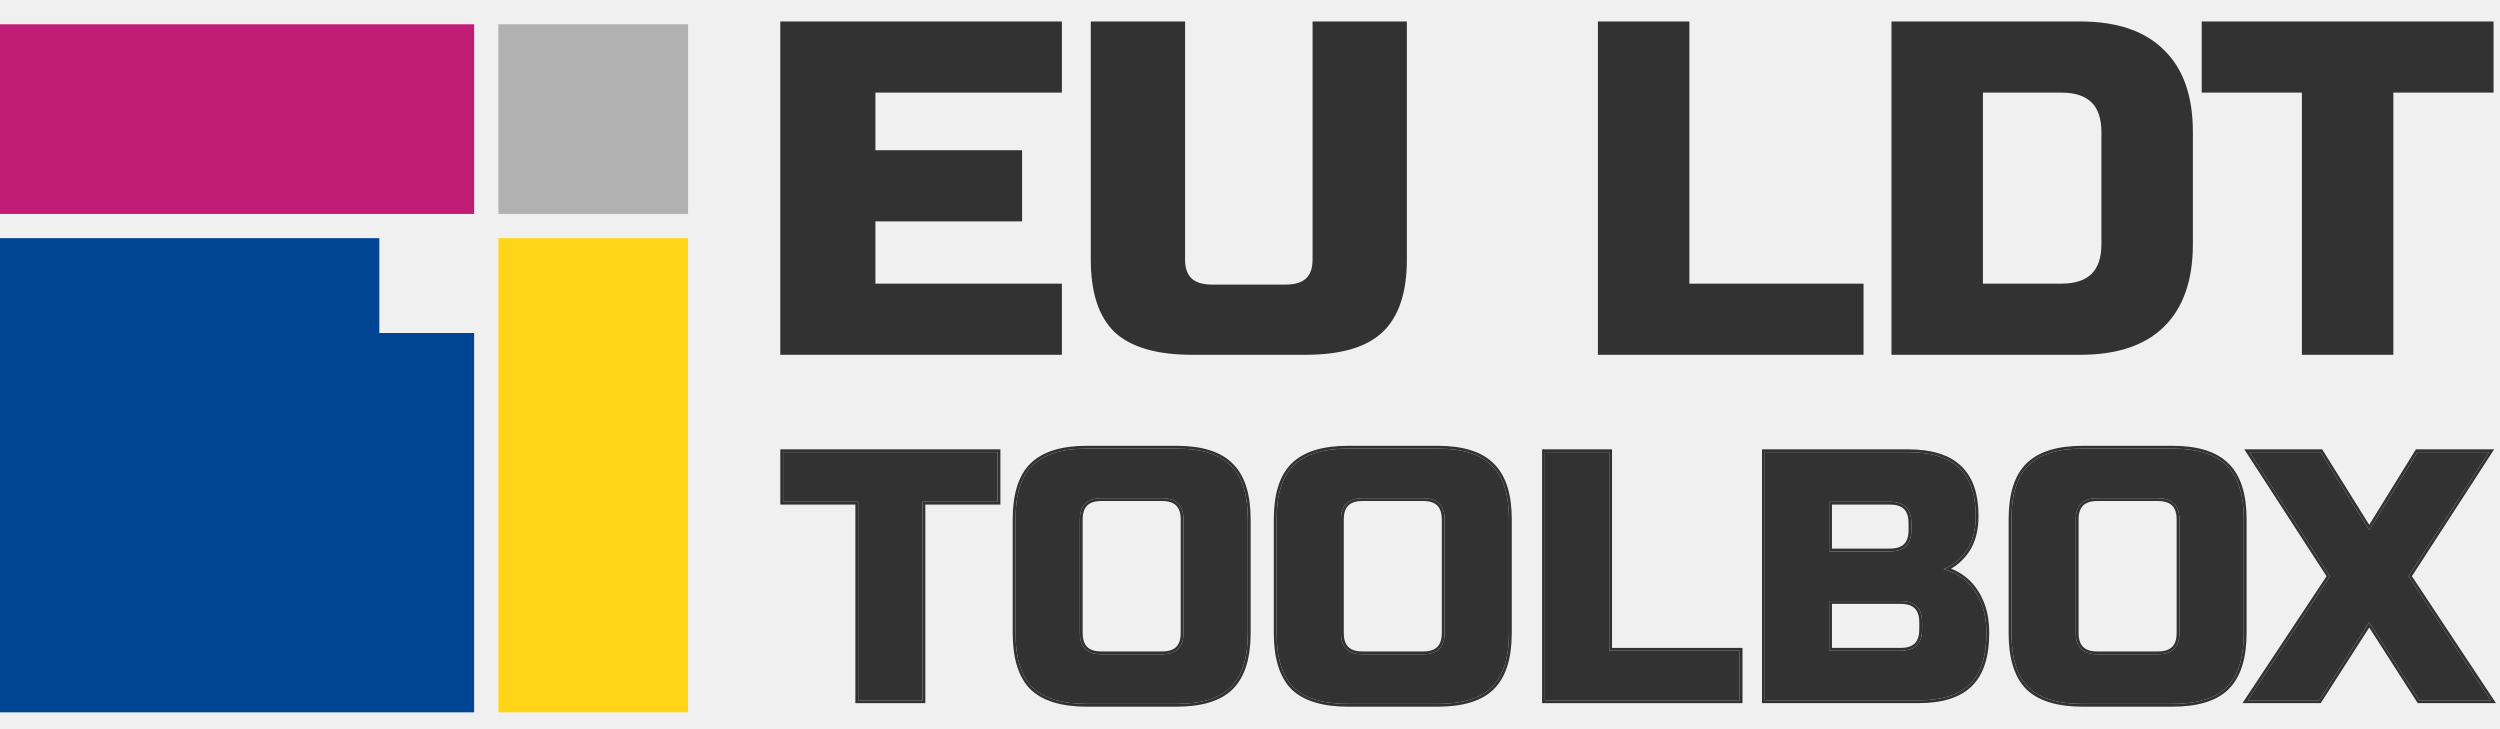
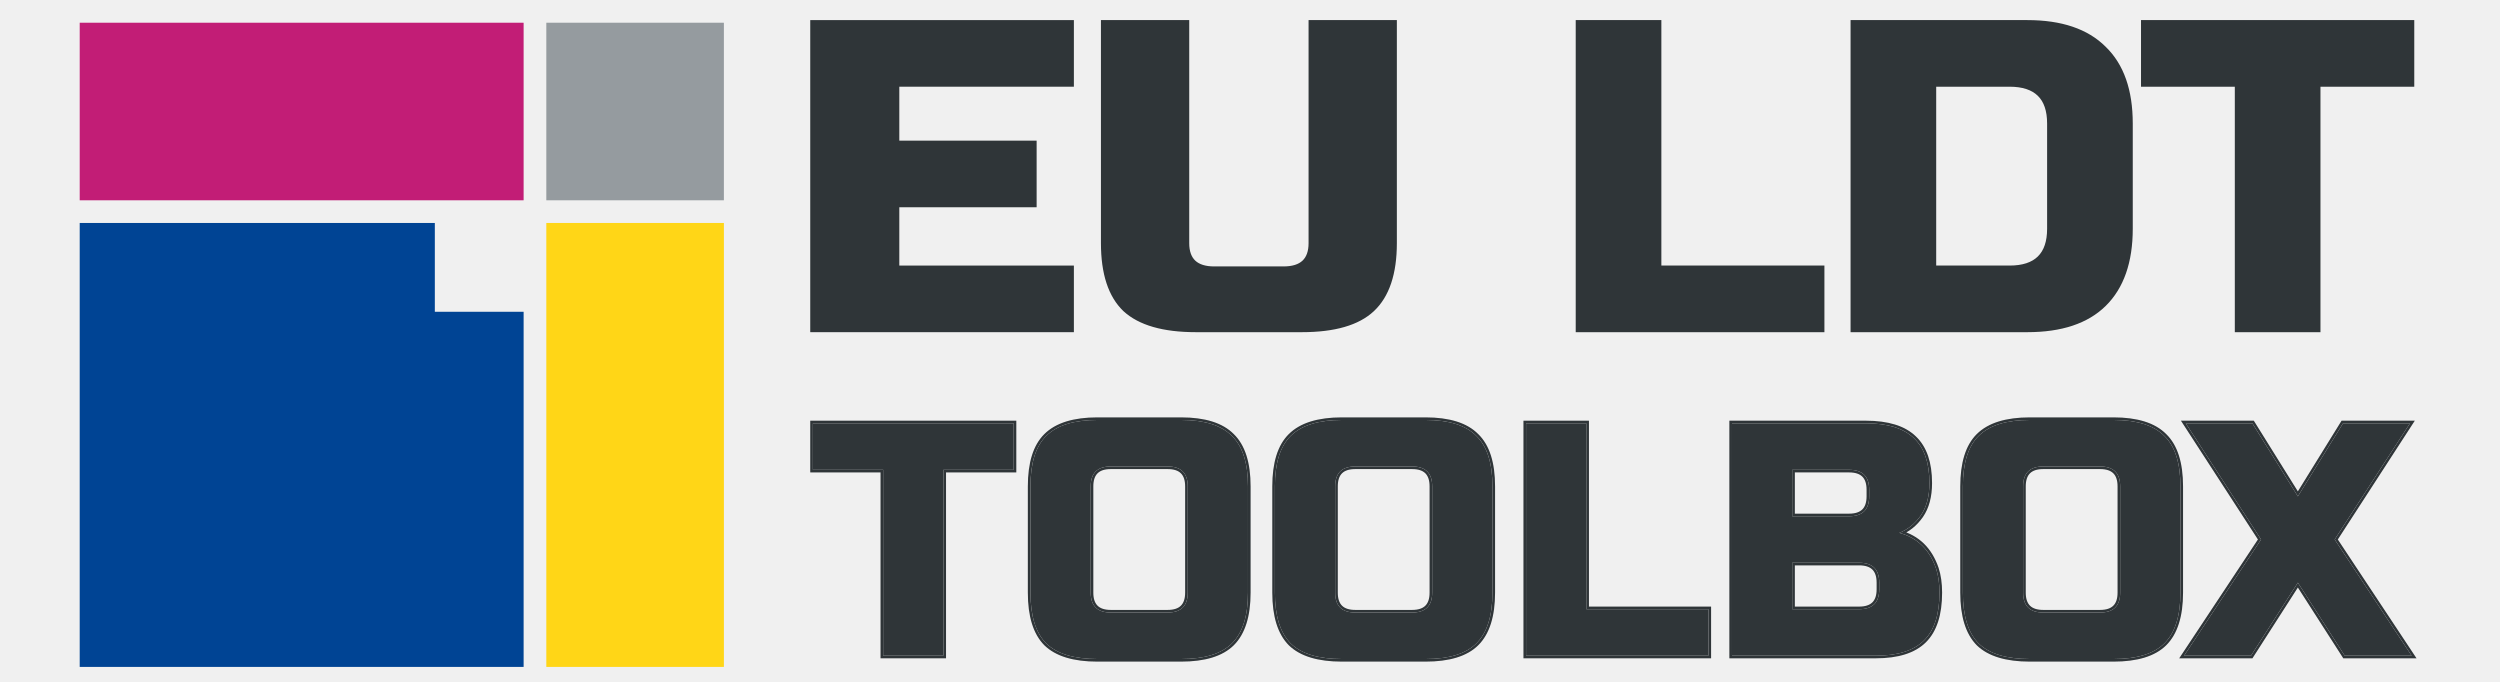
- <svg xmlns="http://www.w3.org/2000/svg" width="103" height="30" viewBox="0 0 103 30" fill="none">
+ <svg xmlns="http://www.w3.org/2000/svg" width="102.68" height="28" viewBox="0 0 103 30" fill="none">
  <path d="M0 8.814L19.535 8.814V1L0 1L0 8.814Z" fill="#C21D76" />
-   <path d="M28.348 8.814H20.534V1H28.348V8.814Z" fill="#B1B1B1" />
+   <path d="M28.348 8.814H20.534V1H28.348V8.814Z" fill="#959B9F" />
  <path fill-rule="evenodd" clip-rule="evenodd" d="M15.628 9.812H0V29.348H19.535V13.72H15.628V9.812Z" fill="#004494" />
  <path d="M20.534 9.812V29.348H28.348V9.812H20.534Z" fill="#FFD617" />
-   <mask id="path-5-outside-1_2731_83524" maskUnits="userSpaceOnUse" x="31.264" y="17.482" width="72" height="12" fill="black">
+   <mask id="path-5-outside-1_1337_62856" maskUnits="userSpaceOnUse" x="31.264" y="17.482" width="72" height="12" fill="black">
    <rect fill="white" x="31.264" y="17.482" width="72" height="12" />
-     <path d="M38.008 28.854H35.357V20.673H32.264V18.628H41.101V20.673H38.008V28.854Z" />
-     <path d="M48.761 21.404C48.761 20.82 48.466 20.527 47.877 20.527H45.373C44.784 20.527 44.49 20.82 44.49 21.404V26.078C44.49 26.663 44.784 26.955 45.373 26.955H47.877C48.466 26.955 48.761 26.663 48.761 26.078V21.404ZM51.411 26.078C51.411 27.101 51.176 27.846 50.705 28.313C50.243 28.771 49.497 29 48.466 29H44.784C43.753 29 43.002 28.771 42.531 28.313C42.069 27.846 41.839 27.101 41.839 26.078V21.404C41.839 20.381 42.069 19.641 42.531 19.183C43.002 18.716 43.753 18.482 44.784 18.482H48.466C49.497 18.482 50.243 18.716 50.705 19.183C51.176 19.641 51.411 20.381 51.411 21.404V26.078Z" />
-     <path d="M59.518 21.404C59.518 20.82 59.224 20.527 58.635 20.527H56.131C55.542 20.527 55.248 20.82 55.248 21.404V26.078C55.248 26.663 55.542 26.955 56.131 26.955H58.635C59.224 26.955 59.518 26.663 59.518 26.078V21.404ZM62.169 26.078C62.169 27.101 61.934 27.846 61.462 28.313C61.001 28.771 60.255 29 59.224 29H55.542C54.511 29 53.76 28.771 53.289 28.313C52.827 27.846 52.596 27.101 52.596 26.078V21.404C52.596 20.381 52.827 19.641 53.289 19.183C53.76 18.716 54.511 18.482 55.542 18.482H59.224C60.255 18.482 61.001 18.716 61.462 19.183C61.934 19.641 62.169 20.381 62.169 21.404V26.078Z" />
+     <path d="M38.008 28.854H35.357V20.674H32.264V18.628H41.101V20.674H38.008V28.854Z" />
+     <path d="M48.761 21.404C48.761 20.82 48.466 20.527 47.877 20.527H45.373C44.784 20.527 44.49 20.82 44.49 21.404V26.079C44.49 26.663 44.784 26.955 45.373 26.955H47.877C48.466 26.955 48.761 26.663 48.761 26.079V21.404ZM51.411 26.079C51.411 27.101 51.176 27.846 50.705 28.314C50.243 28.771 49.497 29 48.466 29H44.784C43.753 29 43.002 28.771 42.531 28.314C42.069 27.846 41.839 27.101 41.839 26.079V21.404C41.839 20.381 42.069 19.641 42.531 19.184C43.002 18.716 43.753 18.482 44.784 18.482H48.466C49.497 18.482 50.243 18.716 50.705 19.184C51.176 19.641 51.411 20.381 51.411 21.404V26.079Z" />
+     <path d="M59.518 21.404C59.518 20.82 59.224 20.527 58.635 20.527H56.131C55.542 20.527 55.248 20.82 55.248 21.404V26.079C55.248 26.663 55.542 26.955 56.131 26.955H58.635C59.224 26.955 59.518 26.663 59.518 26.079V21.404ZM62.169 26.079C62.169 27.101 61.934 27.846 61.462 28.314C61.001 28.771 60.255 29 59.224 29H55.542C54.511 29 53.76 28.771 53.289 28.314C52.827 27.846 52.596 27.101 52.596 26.079V21.404C52.596 20.381 52.827 19.641 53.289 19.184C53.76 18.716 54.511 18.482 55.542 18.482H59.224C60.255 18.482 61.001 18.716 61.462 19.184C61.934 19.641 62.169 20.381 62.169 21.404V26.079Z" />
    <path d="M66.3 26.809H71.675V28.854H63.649V18.628H66.3V26.809Z" />
-     <path d="M72.71 18.628H78.601C79.563 18.628 80.27 18.847 80.721 19.286C81.173 19.714 81.399 20.372 81.399 21.258C81.399 21.842 81.271 22.319 81.016 22.689C80.761 23.05 80.447 23.303 80.073 23.449C80.869 23.663 81.409 24.189 81.693 25.027C81.792 25.328 81.841 25.679 81.841 26.078C81.841 27.033 81.615 27.734 81.163 28.182C80.712 28.63 80.005 28.854 79.043 28.854H72.71V18.628ZM79.19 25.64C79.19 25.056 78.895 24.764 78.306 24.764H75.361V26.809H78.306C78.895 26.809 79.19 26.517 79.19 25.932V25.64ZM78.748 21.55C78.748 20.965 78.453 20.673 77.864 20.673H75.361V22.718H77.864C78.453 22.718 78.748 22.426 78.748 21.842V21.55Z" />
-     <path d="M89.793 21.404C89.793 20.82 89.498 20.527 88.909 20.527H86.406C85.817 20.527 85.522 20.82 85.522 21.404V26.078C85.522 26.663 85.817 26.955 86.406 26.955H88.909C89.498 26.955 89.793 26.663 89.793 26.078V21.404ZM92.444 26.078C92.444 27.101 92.208 27.846 91.737 28.313C91.275 28.771 90.529 29 89.498 29H85.817C84.786 29 84.034 28.771 83.563 28.313C83.102 27.846 82.871 27.101 82.871 26.078V21.404C82.871 20.381 83.102 19.641 83.563 19.183C84.034 18.716 84.786 18.482 85.817 18.482H89.498C90.529 18.482 91.275 18.716 91.737 19.183C92.208 19.641 92.444 20.381 92.444 21.404V26.078Z" />
+     <path d="M72.71 18.628H78.601C79.563 18.628 80.27 18.848 80.721 19.286C81.173 19.714 81.399 20.372 81.399 21.258C81.399 21.842 81.271 22.32 81.016 22.689C80.761 23.05 80.447 23.303 80.073 23.449C80.869 23.663 81.409 24.189 81.693 25.027C81.792 25.329 81.841 25.679 81.841 26.079C81.841 27.033 81.615 27.734 81.163 28.182C80.712 28.63 80.005 28.854 79.043 28.854H72.71V18.628ZM79.19 25.64C79.19 25.056 78.895 24.764 78.306 24.764H75.361V26.809H78.306C78.895 26.809 79.19 26.517 79.19 25.933V25.64ZM78.748 21.55C78.748 20.966 78.453 20.674 77.864 20.674H75.361V22.719H77.864C78.453 22.719 78.748 22.427 78.748 21.842V21.55Z" />
+     <path d="M89.793 21.404C89.793 20.82 89.498 20.527 88.909 20.527H86.406C85.817 20.527 85.522 20.82 85.522 21.404V26.079C85.522 26.663 85.817 26.955 86.406 26.955H88.909C89.498 26.955 89.793 26.663 89.793 26.079V21.404ZM92.444 26.079C92.444 27.101 92.208 27.846 91.737 28.314C91.275 28.771 90.529 29 89.498 29H85.817C84.786 29 84.034 28.771 83.563 28.314C83.102 27.846 82.871 27.101 82.871 26.079V21.404C82.871 20.381 83.102 19.641 83.563 19.184C84.034 18.716 84.786 18.482 85.817 18.482H89.498C90.529 18.482 91.275 18.716 91.737 19.184C92.208 19.641 92.444 20.381 92.444 21.404V26.079Z" />
    <path d="M99.6 18.628H102.546L99.232 23.741L102.619 28.854H99.674L97.612 25.64L95.55 28.854H92.605L95.992 23.741L92.678 18.628H95.609L97.612 21.842L99.6 18.628Z" />
  </mask>
-   <path d="M38.008 28.854H35.357V20.673H32.264V18.628H41.101V20.673H38.008V28.854Z" fill="#323232" />
-   <path d="M48.761 21.404C48.761 20.82 48.466 20.527 47.877 20.527H45.373C44.784 20.527 44.49 20.82 44.49 21.404V26.078C44.49 26.663 44.784 26.955 45.373 26.955H47.877C48.466 26.955 48.761 26.663 48.761 26.078V21.404ZM51.411 26.078C51.411 27.101 51.176 27.846 50.705 28.313C50.243 28.771 49.497 29 48.466 29H44.784C43.753 29 43.002 28.771 42.531 28.313C42.069 27.846 41.839 27.101 41.839 26.078V21.404C41.839 20.381 42.069 19.641 42.531 19.183C43.002 18.716 43.753 18.482 44.784 18.482H48.466C49.497 18.482 50.243 18.716 50.705 19.183C51.176 19.641 51.411 20.381 51.411 21.404V26.078Z" fill="#323232" />
-   <path d="M59.518 21.404C59.518 20.82 59.224 20.527 58.635 20.527H56.131C55.542 20.527 55.248 20.82 55.248 21.404V26.078C55.248 26.663 55.542 26.955 56.131 26.955H58.635C59.224 26.955 59.518 26.663 59.518 26.078V21.404ZM62.169 26.078C62.169 27.101 61.934 27.846 61.462 28.313C61.001 28.771 60.255 29 59.224 29H55.542C54.511 29 53.76 28.771 53.289 28.313C52.827 27.846 52.596 27.101 52.596 26.078V21.404C52.596 20.381 52.827 19.641 53.289 19.183C53.76 18.716 54.511 18.482 55.542 18.482H59.224C60.255 18.482 61.001 18.716 61.462 19.183C61.934 19.641 62.169 20.381 62.169 21.404V26.078Z" fill="#323232" />
-   <path d="M66.3 26.809H71.675V28.854H63.649V18.628H66.3V26.809Z" fill="#323232" />
-   <path d="M72.71 18.628H78.601C79.563 18.628 80.27 18.847 80.721 19.286C81.173 19.714 81.399 20.372 81.399 21.258C81.399 21.842 81.271 22.319 81.016 22.689C80.761 23.05 80.447 23.303 80.073 23.449C80.869 23.663 81.409 24.189 81.693 25.027C81.792 25.328 81.841 25.679 81.841 26.078C81.841 27.033 81.615 27.734 81.163 28.182C80.712 28.63 80.005 28.854 79.043 28.854H72.71V18.628ZM79.19 25.64C79.19 25.056 78.895 24.764 78.306 24.764H75.361V26.809H78.306C78.895 26.809 79.19 26.517 79.19 25.932V25.64ZM78.748 21.55C78.748 20.965 78.453 20.673 77.864 20.673H75.361V22.718H77.864C78.453 22.718 78.748 22.426 78.748 21.842V21.55Z" fill="#323232" />
-   <path d="M89.793 21.404C89.793 20.82 89.498 20.527 88.909 20.527H86.406C85.817 20.527 85.522 20.82 85.522 21.404V26.078C85.522 26.663 85.817 26.955 86.406 26.955H88.909C89.498 26.955 89.793 26.663 89.793 26.078V21.404ZM92.444 26.078C92.444 27.101 92.208 27.846 91.737 28.313C91.275 28.771 90.529 29 89.498 29H85.817C84.786 29 84.034 28.771 83.563 28.313C83.102 27.846 82.871 27.101 82.871 26.078V21.404C82.871 20.381 83.102 19.641 83.563 19.183C84.034 18.716 84.786 18.482 85.817 18.482H89.498C90.529 18.482 91.275 18.716 91.737 19.183C92.208 19.641 92.444 20.381 92.444 21.404V26.078Z" fill="#323232" />
-   <path d="M99.6 18.628H102.546L99.232 23.741L102.619 28.854H99.674L97.612 25.64L95.55 28.854H92.605L95.992 23.741L92.678 18.628H95.609L97.612 21.842L99.6 18.628Z" fill="#323232" />
-   <path d="M38.008 28.854H35.357V20.673H32.264V18.628H41.101V20.673H38.008V28.854Z" stroke="#323232" stroke-width="0.231" mask="url(#path-5-outside-1_2731_83524)" />
-   <path d="M48.761 21.404C48.761 20.82 48.466 20.527 47.877 20.527H45.373C44.784 20.527 44.49 20.82 44.49 21.404V26.078C44.49 26.663 44.784 26.955 45.373 26.955H47.877C48.466 26.955 48.761 26.663 48.761 26.078V21.404ZM51.411 26.078C51.411 27.101 51.176 27.846 50.705 28.313C50.243 28.771 49.497 29 48.466 29H44.784C43.753 29 43.002 28.771 42.531 28.313C42.069 27.846 41.839 27.101 41.839 26.078V21.404C41.839 20.381 42.069 19.641 42.531 19.183C43.002 18.716 43.753 18.482 44.784 18.482H48.466C49.497 18.482 50.243 18.716 50.705 19.183C51.176 19.641 51.411 20.381 51.411 21.404V26.078Z" stroke="#323232" stroke-width="0.231" mask="url(#path-5-outside-1_2731_83524)" />
-   <path d="M59.518 21.404C59.518 20.82 59.224 20.527 58.635 20.527H56.131C55.542 20.527 55.248 20.82 55.248 21.404V26.078C55.248 26.663 55.542 26.955 56.131 26.955H58.635C59.224 26.955 59.518 26.663 59.518 26.078V21.404ZM62.169 26.078C62.169 27.101 61.934 27.846 61.462 28.313C61.001 28.771 60.255 29 59.224 29H55.542C54.511 29 53.76 28.771 53.289 28.313C52.827 27.846 52.596 27.101 52.596 26.078V21.404C52.596 20.381 52.827 19.641 53.289 19.183C53.76 18.716 54.511 18.482 55.542 18.482H59.224C60.255 18.482 61.001 18.716 61.462 19.183C61.934 19.641 62.169 20.381 62.169 21.404V26.078Z" stroke="#323232" stroke-width="0.231" mask="url(#path-5-outside-1_2731_83524)" />
-   <path d="M66.3 26.809H71.675V28.854H63.649V18.628H66.3V26.809Z" stroke="#323232" stroke-width="0.231" mask="url(#path-5-outside-1_2731_83524)" />
-   <path d="M72.71 18.628H78.601C79.563 18.628 80.27 18.847 80.721 19.286C81.173 19.714 81.399 20.372 81.399 21.258C81.399 21.842 81.271 22.319 81.016 22.689C80.761 23.05 80.447 23.303 80.073 23.449C80.869 23.663 81.409 24.189 81.693 25.027C81.792 25.328 81.841 25.679 81.841 26.078C81.841 27.033 81.615 27.734 81.163 28.182C80.712 28.63 80.005 28.854 79.043 28.854H72.71V18.628ZM79.19 25.64C79.19 25.056 78.895 24.764 78.306 24.764H75.361V26.809H78.306C78.895 26.809 79.19 26.517 79.19 25.932V25.64ZM78.748 21.55C78.748 20.965 78.453 20.673 77.864 20.673H75.361V22.718H77.864C78.453 22.718 78.748 22.426 78.748 21.842V21.55Z" stroke="#323232" stroke-width="0.231" mask="url(#path-5-outside-1_2731_83524)" />
-   <path d="M89.793 21.404C89.793 20.82 89.498 20.527 88.909 20.527H86.406C85.817 20.527 85.522 20.82 85.522 21.404V26.078C85.522 26.663 85.817 26.955 86.406 26.955H88.909C89.498 26.955 89.793 26.663 89.793 26.078V21.404ZM92.444 26.078C92.444 27.101 92.208 27.846 91.737 28.313C91.275 28.771 90.529 29 89.498 29H85.817C84.786 29 84.034 28.771 83.563 28.313C83.102 27.846 82.871 27.101 82.871 26.078V21.404C82.871 20.381 83.102 19.641 83.563 19.183C84.034 18.716 84.786 18.482 85.817 18.482H89.498C90.529 18.482 91.275 18.716 91.737 19.183C92.208 19.641 92.444 20.381 92.444 21.404V26.078Z" stroke="#323232" stroke-width="0.231" mask="url(#path-5-outside-1_2731_83524)" />
-   <path d="M99.6 18.628H102.546L99.232 23.741L102.619 28.854H99.674L97.612 25.64L95.55 28.854H92.605L95.992 23.741L92.678 18.628H95.609L97.612 21.842L99.6 18.628Z" stroke="#323232" stroke-width="0.231" mask="url(#path-5-outside-1_2731_83524)" />
-   <path d="M54.193 0.942H54.135V1V10.699C54.135 11.069 54.036 11.337 53.849 11.513C53.66 11.689 53.373 11.782 52.974 11.782H49.929C49.531 11.782 49.243 11.689 49.054 11.513C48.867 11.337 48.768 11.069 48.768 10.699V1V0.942H48.711H45.056H44.998V1V10.699C44.998 12.038 45.318 13.027 45.97 13.65L45.971 13.651C46.636 14.261 47.689 14.56 49.117 14.56H53.787C55.214 14.56 56.261 14.261 56.912 13.651C57.578 13.027 57.905 12.038 57.905 10.699V1V0.942H57.847H54.193Z" fill="#323232" stroke="#323232" stroke-width="0.115" />
-   <path d="M43.635 14.56H43.692V14.502V11.802V11.744H43.635H36.01V9.063H41.996H42.053V9.005V6.305V6.247H41.996H36.01V3.758H43.635H43.692V3.701V1V0.942H43.635H32.264H32.206V1V14.502V14.56H32.264H43.635Z" fill="#323232" stroke="#323232" stroke-width="0.115" />
-   <path d="M76.72 11.802V11.744H76.663H69.545V1V0.942H69.488H65.949H65.891V1V14.502V14.56H65.949H76.663H76.72V14.502V11.802ZM77.986 14.502V14.56H78.043H85.71C87.2 14.56 88.337 14.185 89.112 13.425C89.899 12.652 90.289 11.529 90.289 10.066V5.437C90.289 3.974 89.9 2.857 89.112 2.097C88.337 1.324 87.2 0.942 85.71 0.942H78.043H77.986V1V14.502ZM98.491 14.56H98.549V14.502V3.758H102.619H102.677V3.701V1V0.942H102.619H90.825H90.767V1V3.701V3.758H90.825H94.895V14.502V14.56H94.953H98.491ZM84.924 3.758C85.505 3.758 85.93 3.901 86.21 4.176C86.49 4.45 86.635 4.867 86.635 5.437V10.066C86.635 10.636 86.49 11.052 86.21 11.327C85.93 11.602 85.505 11.744 84.924 11.744H81.639V3.758H84.924Z" fill="#323232" stroke="#323232" stroke-width="0.115" />
+   <path d="M38.008 28.854H35.357V20.674H32.264V18.628H41.101V20.674H38.008V28.854Z" fill="#2F3538" />
+   <path d="M48.761 21.404C48.761 20.82 48.466 20.527 47.877 20.527H45.373C44.784 20.527 44.49 20.82 44.49 21.404V26.079C44.49 26.663 44.784 26.955 45.373 26.955H47.877C48.466 26.955 48.761 26.663 48.761 26.079V21.404ZM51.411 26.079C51.411 27.101 51.176 27.846 50.705 28.314C50.243 28.771 49.497 29 48.466 29H44.784C43.753 29 43.002 28.771 42.531 28.314C42.069 27.846 41.839 27.101 41.839 26.079V21.404C41.839 20.381 42.069 19.641 42.531 19.184C43.002 18.716 43.753 18.482 44.784 18.482H48.466C49.497 18.482 50.243 18.716 50.705 19.184C51.176 19.641 51.411 20.381 51.411 21.404V26.079Z" fill="#2F3538" />
+   <path d="M59.518 21.404C59.518 20.82 59.224 20.527 58.635 20.527H56.131C55.542 20.527 55.248 20.82 55.248 21.404V26.079C55.248 26.663 55.542 26.955 56.131 26.955H58.635C59.224 26.955 59.518 26.663 59.518 26.079V21.404ZM62.169 26.079C62.169 27.101 61.934 27.846 61.462 28.314C61.001 28.771 60.255 29 59.224 29H55.542C54.511 29 53.76 28.771 53.289 28.314C52.827 27.846 52.596 27.101 52.596 26.079V21.404C52.596 20.381 52.827 19.641 53.289 19.184C53.76 18.716 54.511 18.482 55.542 18.482H59.224C60.255 18.482 61.001 18.716 61.462 19.184C61.934 19.641 62.169 20.381 62.169 21.404V26.079Z" fill="#2F3538" />
+   <path d="M66.3 26.809H71.675V28.854H63.649V18.628H66.3V26.809Z" fill="#2F3538" />
+   <path d="M72.71 18.628H78.601C79.563 18.628 80.27 18.848 80.721 19.286C81.173 19.714 81.399 20.372 81.399 21.258C81.399 21.842 81.271 22.32 81.016 22.689C80.761 23.05 80.447 23.303 80.073 23.449C80.869 23.663 81.409 24.189 81.693 25.027C81.792 25.329 81.841 25.679 81.841 26.079C81.841 27.033 81.615 27.734 81.163 28.182C80.712 28.63 80.005 28.854 79.043 28.854H72.71V18.628ZM79.19 25.64C79.19 25.056 78.895 24.764 78.306 24.764H75.361V26.809H78.306C78.895 26.809 79.19 26.517 79.19 25.933V25.64ZM78.748 21.55C78.748 20.966 78.453 20.674 77.864 20.674H75.361V22.719H77.864C78.453 22.719 78.748 22.427 78.748 21.842V21.55Z" fill="#2F3538" />
+   <path d="M89.793 21.404C89.793 20.82 89.498 20.527 88.909 20.527H86.406C85.817 20.527 85.522 20.82 85.522 21.404V26.079C85.522 26.663 85.817 26.955 86.406 26.955H88.909C89.498 26.955 89.793 26.663 89.793 26.079V21.404ZM92.444 26.079C92.444 27.101 92.208 27.846 91.737 28.314C91.275 28.771 90.529 29 89.498 29H85.817C84.786 29 84.034 28.771 83.563 28.314C83.102 27.846 82.871 27.101 82.871 26.079V21.404C82.871 20.381 83.102 19.641 83.563 19.184C84.034 18.716 84.786 18.482 85.817 18.482H89.498C90.529 18.482 91.275 18.716 91.737 19.184C92.208 19.641 92.444 20.381 92.444 21.404V26.079Z" fill="#2F3538" />
+   <path d="M99.6 18.628H102.546L99.232 23.741L102.619 28.854H99.674L97.612 25.64L95.55 28.854H92.605L95.992 23.741L92.678 18.628H95.609L97.612 21.842L99.6 18.628Z" fill="#2F3538" />
+   <path d="M38.008 28.854H35.357V20.674H32.264V18.628H41.101V20.674H38.008V28.854Z" stroke="#2F3538" stroke-width="0.231" mask="url(#path-5-outside-1_1337_62856)" />
+   <path d="M48.761 21.404C48.761 20.82 48.466 20.527 47.877 20.527H45.373C44.784 20.527 44.49 20.82 44.49 21.404V26.079C44.49 26.663 44.784 26.955 45.373 26.955H47.877C48.466 26.955 48.761 26.663 48.761 26.079V21.404ZM51.411 26.079C51.411 27.101 51.176 27.846 50.705 28.314C50.243 28.771 49.497 29 48.466 29H44.784C43.753 29 43.002 28.771 42.531 28.314C42.069 27.846 41.839 27.101 41.839 26.079V21.404C41.839 20.381 42.069 19.641 42.531 19.184C43.002 18.716 43.753 18.482 44.784 18.482H48.466C49.497 18.482 50.243 18.716 50.705 19.184C51.176 19.641 51.411 20.381 51.411 21.404V26.079Z" stroke="#2F3538" stroke-width="0.231" mask="url(#path-5-outside-1_1337_62856)" />
+   <path d="M59.518 21.404C59.518 20.82 59.224 20.527 58.635 20.527H56.131C55.542 20.527 55.248 20.82 55.248 21.404V26.079C55.248 26.663 55.542 26.955 56.131 26.955H58.635C59.224 26.955 59.518 26.663 59.518 26.079V21.404ZM62.169 26.079C62.169 27.101 61.934 27.846 61.462 28.314C61.001 28.771 60.255 29 59.224 29H55.542C54.511 29 53.76 28.771 53.289 28.314C52.827 27.846 52.596 27.101 52.596 26.079V21.404C52.596 20.381 52.827 19.641 53.289 19.184C53.76 18.716 54.511 18.482 55.542 18.482H59.224C60.255 18.482 61.001 18.716 61.462 19.184C61.934 19.641 62.169 20.381 62.169 21.404V26.079Z" stroke="#2F3538" stroke-width="0.231" mask="url(#path-5-outside-1_1337_62856)" />
+   <path d="M66.3 26.809H71.675V28.854H63.649V18.628H66.3V26.809Z" stroke="#2F3538" stroke-width="0.231" mask="url(#path-5-outside-1_1337_62856)" />
+   <path d="M72.71 18.628H78.601C79.563 18.628 80.27 18.848 80.721 19.286C81.173 19.714 81.399 20.372 81.399 21.258C81.399 21.842 81.271 22.32 81.016 22.689C80.761 23.05 80.447 23.303 80.073 23.449C80.869 23.663 81.409 24.189 81.693 25.027C81.792 25.329 81.841 25.679 81.841 26.079C81.841 27.033 81.615 27.734 81.163 28.182C80.712 28.63 80.005 28.854 79.043 28.854H72.71V18.628ZM79.19 25.64C79.19 25.056 78.895 24.764 78.306 24.764H75.361V26.809H78.306C78.895 26.809 79.19 26.517 79.19 25.933V25.64ZM78.748 21.55C78.748 20.966 78.453 20.674 77.864 20.674H75.361V22.719H77.864C78.453 22.719 78.748 22.427 78.748 21.842V21.55Z" stroke="#2F3538" stroke-width="0.231" mask="url(#path-5-outside-1_1337_62856)" />
+   <path d="M89.793 21.404C89.793 20.82 89.498 20.527 88.909 20.527H86.406C85.817 20.527 85.522 20.82 85.522 21.404V26.079C85.522 26.663 85.817 26.955 86.406 26.955H88.909C89.498 26.955 89.793 26.663 89.793 26.079V21.404ZM92.444 26.079C92.444 27.101 92.208 27.846 91.737 28.314C91.275 28.771 90.529 29 89.498 29H85.817C84.786 29 84.034 28.771 83.563 28.314C83.102 27.846 82.871 27.101 82.871 26.079V21.404C82.871 20.381 83.102 19.641 83.563 19.184C84.034 18.716 84.786 18.482 85.817 18.482H89.498C90.529 18.482 91.275 18.716 91.737 19.184C92.208 19.641 92.444 20.381 92.444 21.404V26.079Z" stroke="#2F3538" stroke-width="0.231" mask="url(#path-5-outside-1_1337_62856)" />
+   <path d="M99.6 18.628H102.546L99.232 23.741L102.619 28.854H99.674L97.612 25.64L95.55 28.854H92.605L95.992 23.741L92.678 18.628H95.609L97.612 21.842L99.6 18.628Z" stroke="#2F3538" stroke-width="0.231" mask="url(#path-5-outside-1_1337_62856)" />
+   <path d="M54.193 0.942H54.135V1V10.699C54.135 11.069 54.036 11.337 53.849 11.513C53.66 11.689 53.373 11.782 52.974 11.782H49.929C49.531 11.782 49.243 11.689 49.054 11.513C48.867 11.337 48.768 11.069 48.768 10.699V1V0.942H48.711H45.056H44.998V1V10.699C44.998 12.038 45.318 13.027 45.97 13.65L45.971 13.651C46.636 14.261 47.689 14.56 49.117 14.56H53.787C55.214 14.56 56.261 14.261 56.912 13.651C57.578 13.027 57.905 12.038 57.905 10.699V1V0.942H57.847H54.193Z" fill="#2F3538" stroke="#2F3538" stroke-width="0.115" />
+   <path d="M43.635 14.56H43.692V14.502V11.802V11.744H43.635H36.01V9.063H41.996H42.053V9.005V6.305V6.247H41.996H36.01V3.758H43.635H43.692V3.701V1V0.942H43.635H32.264H32.206V1V14.502V14.56H32.264H43.635Z" fill="#2F3538" stroke="#2F3538" stroke-width="0.115" />
+   <path d="M76.72 11.802V11.744H76.663H69.545V1V0.942H69.488H65.949H65.891V1V14.502V14.56H65.949H76.663H76.72V14.502V11.802ZM77.986 14.502V14.56H78.043H85.71C87.2 14.56 88.337 14.185 89.112 13.425C89.899 12.652 90.289 11.529 90.289 10.066V5.437C90.289 3.974 89.9 2.857 89.112 2.097C88.337 1.324 87.2 0.942 85.71 0.942H78.043H77.986V1V14.502ZM98.491 14.56H98.549V14.502V3.758H102.619H102.677V3.701V1V0.942H102.619H90.825H90.767V1V3.701V3.758H90.825H94.895V14.502V14.56H94.953H98.491ZM84.924 3.758C85.505 3.758 85.93 3.901 86.21 4.176C86.49 4.45 86.635 4.867 86.635 5.437V10.066C86.635 10.636 86.49 11.052 86.21 11.327C85.93 11.602 85.505 11.744 84.924 11.744H81.639V3.758H84.924Z" fill="#2F3538" stroke="#2F3538" stroke-width="0.115" />
</svg>
